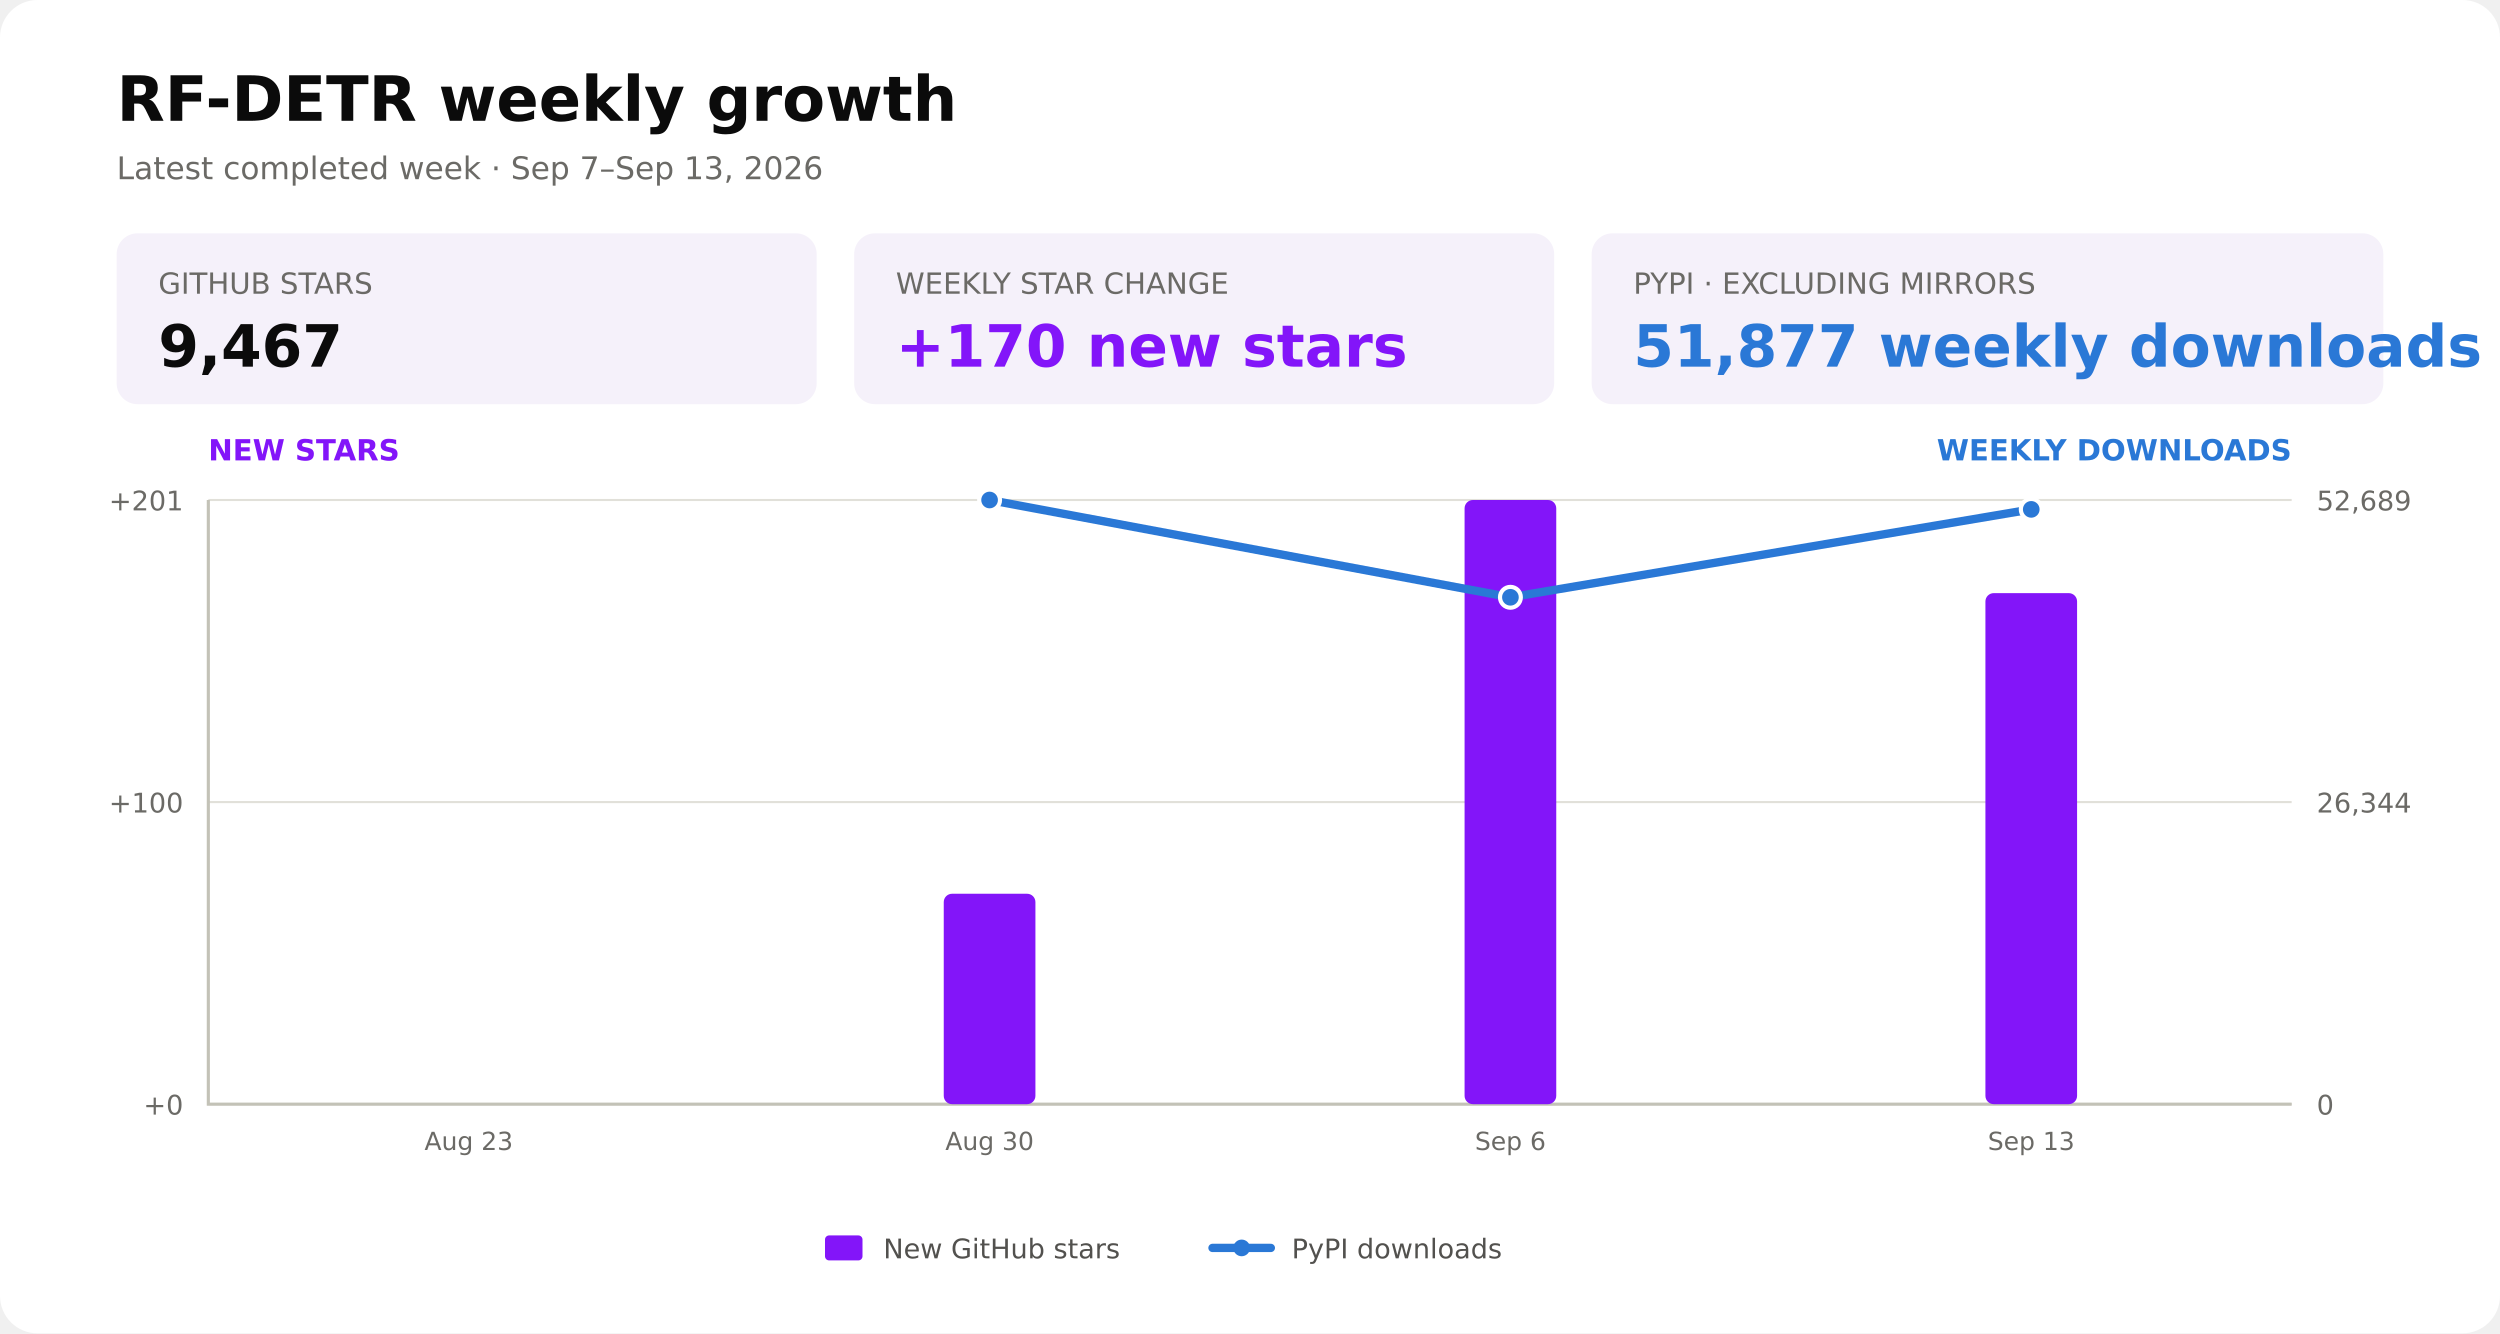
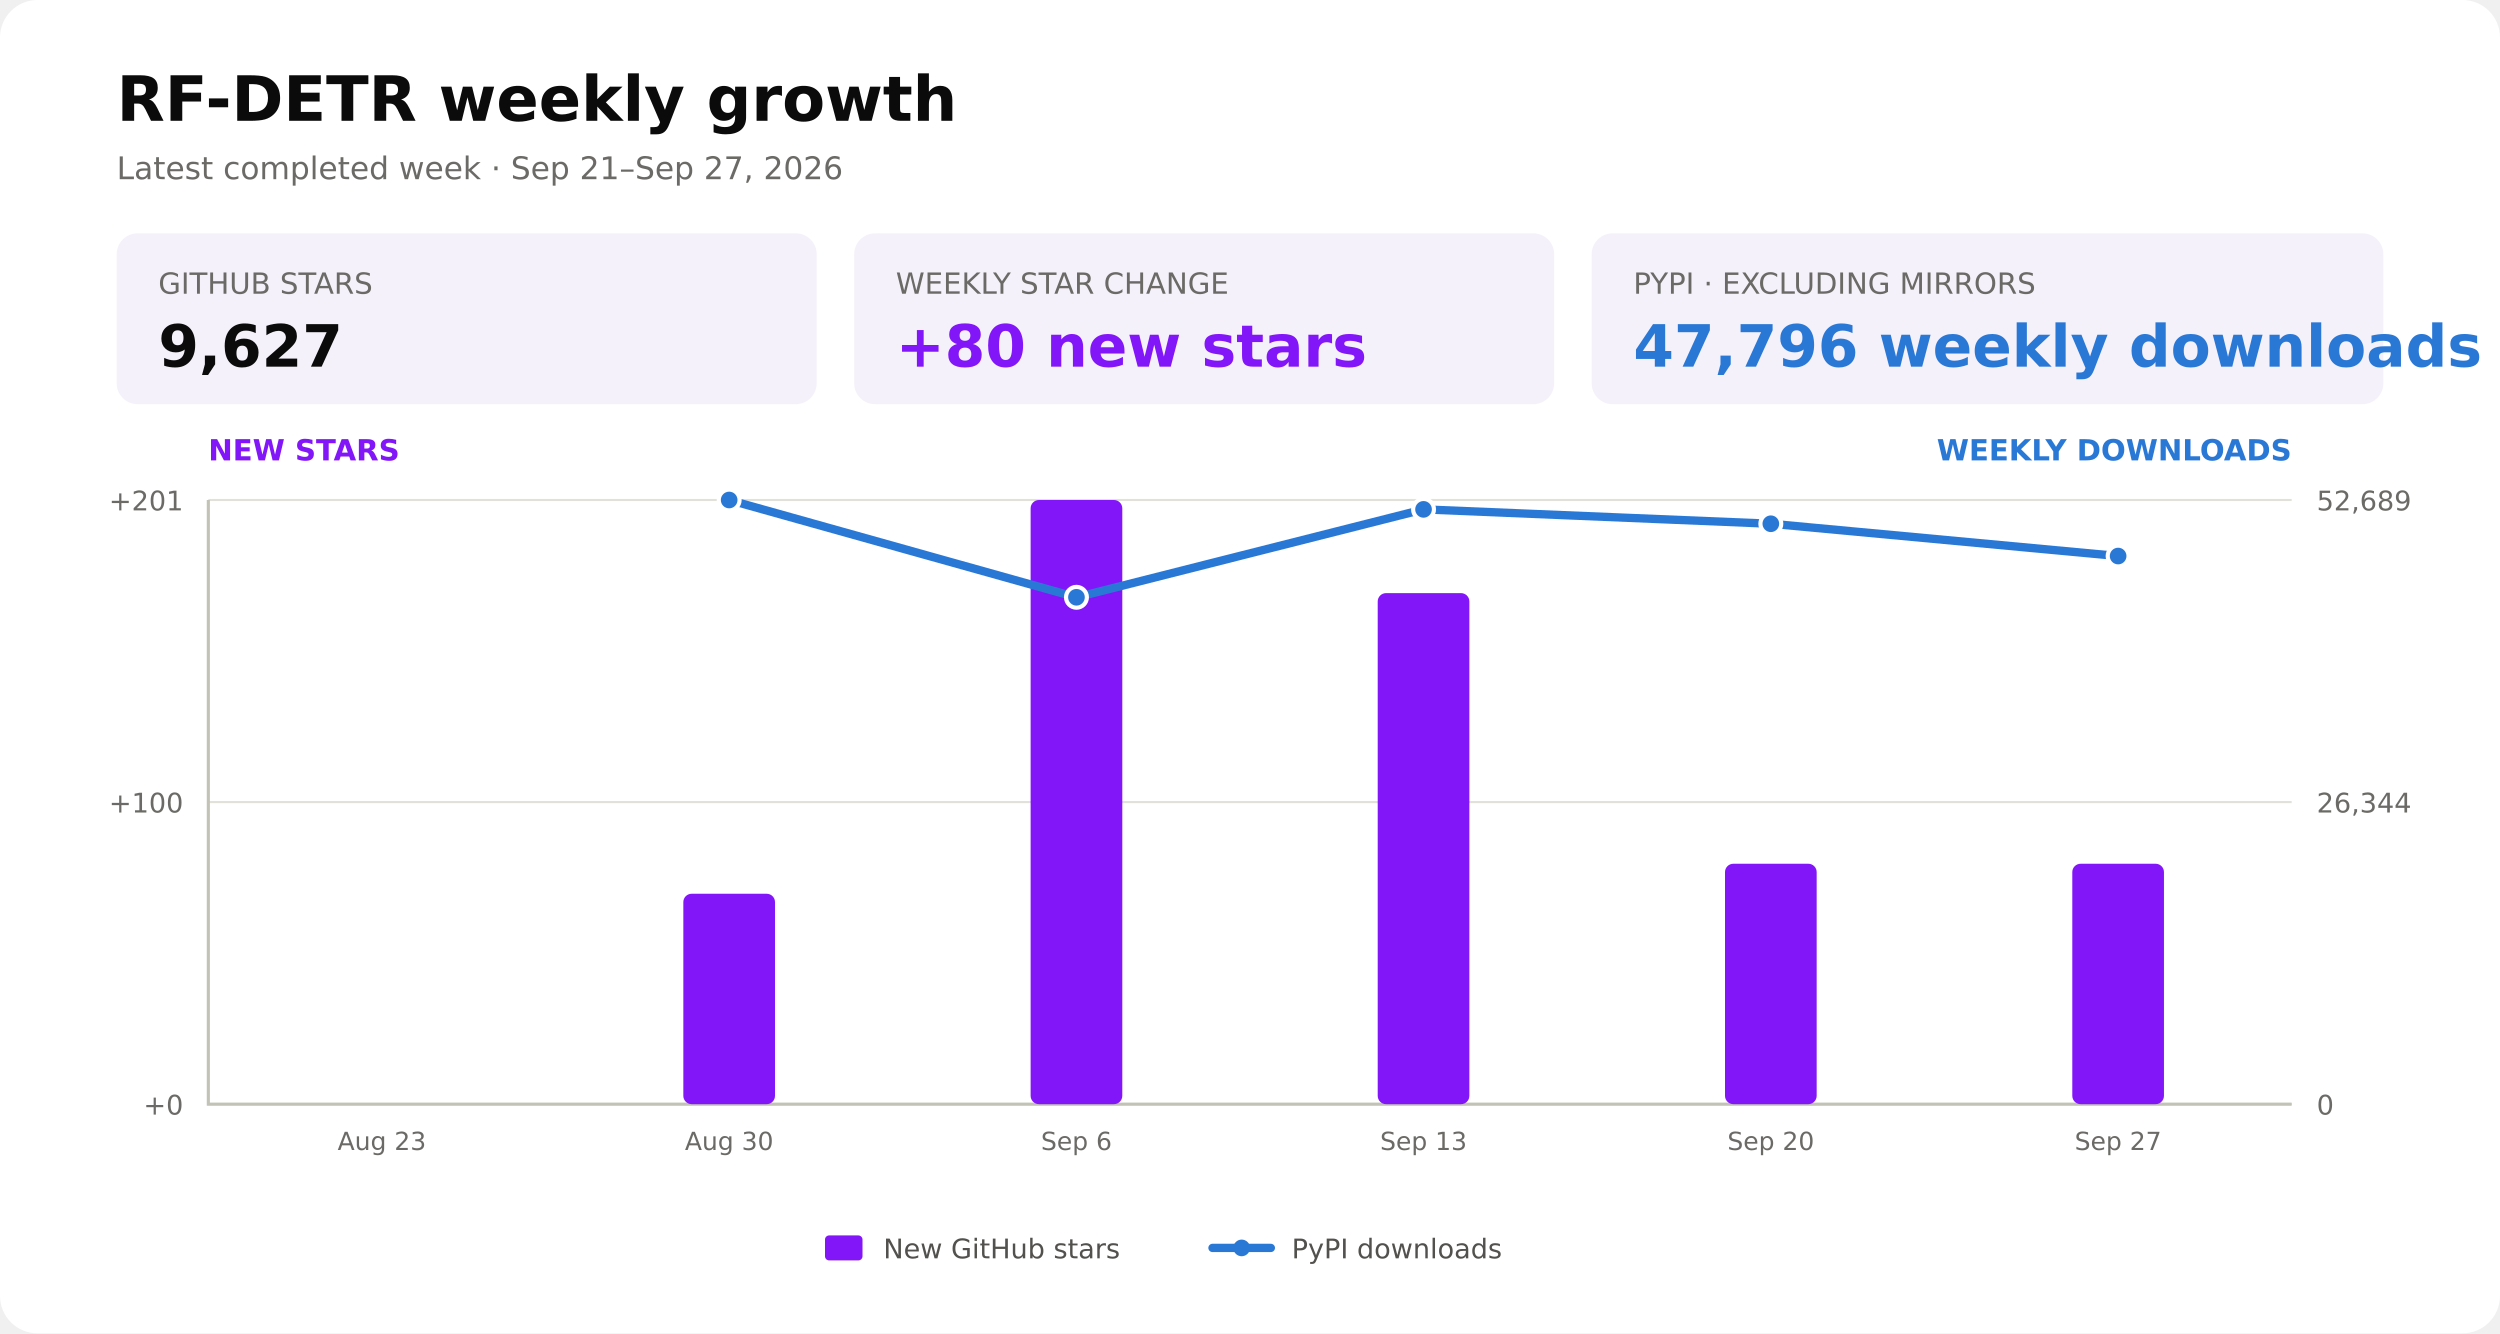
<svg xmlns="http://www.w3.org/2000/svg" width="1200" height="640" viewBox="0 0 1200 640" role="img" aria-labelledby="title description">
  <rect width="1200" height="640" rx="18" fill="#ffffff" />
  <text x="56" y="58" fill="#0b0b0b" font-family="DejaVu Sans, Arial, sans-serif" font-size="30" font-weight="700">RF-DETR weekly growth</text>
-   <text x="56" y="86" fill="#6b6a66" font-family="DejaVu Sans, Arial, sans-serif" font-size="15">Latest completed week · Sep 7–Sep 13, 2026</text>
+   <text x="56" y="86" fill="#6b6a66" font-family="DejaVu Sans, Arial, sans-serif" font-size="15">Latest completed week · Sep 21–Sep 27, 2026</text>
  <g font-family="DejaVu Sans, Arial, sans-serif">
    <rect x="56" y="112" width="336" height="82" rx="10" fill="#f5f1fa" />
    <text x="76" y="141" fill="#6b6a66" font-size="14">GITHUB STARS</text>
-     <text x="76" y="176" fill="#0b0b0b" font-size="28" font-weight="700">9,467</text>
+     <text x="76" y="176" fill="#0b0b0b" font-size="28" font-weight="700">9,627</text>
    <rect x="410" y="112" width="336" height="82" rx="10" fill="#f5f1fa" />
    <text x="430" y="141" fill="#6b6a66" font-size="14">WEEKLY STAR CHANGE</text>
-     <text x="430" y="176" fill="#8315f9" font-size="28" font-weight="700">+170 new stars</text>
+     <text x="430" y="176" fill="#8315f9" font-size="28" font-weight="700">+80 new stars</text>
    <rect x="764" y="112" width="380" height="82" rx="10" fill="#f5f1fa" />
    <text x="784" y="141" fill="#6b6a66" font-size="14">PYPI · EXCLUDING MIRRORS</text>
-     <text x="784" y="176" fill="#2a78d6" font-size="28" font-weight="700">51,877 weekly downloads</text>
+     <text x="784" y="176" fill="#2a78d6" font-size="28" font-weight="700">47,796 weekly downloads</text>
  </g>
  <g aria-hidden="true" fill="none" stroke="#e1e0d9" stroke-width="1">
    <path d="M100 530.0H1100" />
    <path d="M100 385.0H1100" />
    <path d="M100 240.0H1100" />
  </g>
  <path d="M100 240V530H1100" fill="none" stroke="#c3c2b7" stroke-width="1.5" />
  <g fill="#6b6a66" font-family="DejaVu Sans, Arial, sans-serif" font-size="13">
    <text x="88" y="535.0" text-anchor="end">+0</text>
    <text x="1112" y="535.0" text-anchor="start">0</text>
    <text x="88" y="390.0" text-anchor="end">+100</text>
    <text x="1112" y="390.0" text-anchor="start">26,344</text>
    <text x="88" y="245.0" text-anchor="end">+201</text>
    <text x="1112" y="245.0" text-anchor="start">52,689</text>
    <text x="100" y="221" fill="#8315f9" font-size="14" font-weight="700">NEW STARS</text>
    <text x="1100" y="221" fill="#2a78d6" font-size="14" font-weight="700" text-anchor="end">WEEKLY DOWNLOADS</text>
  </g>
  <g id="weekly-stars-bars">
-     <rect x="453.0" y="429.0" width="44.0" height="101.0" rx="4" fill="#8315f9" />
-     <rect x="703.0" y="240.0" width="44.0" height="290.0" rx="4" fill="#8315f9" />
-     <rect x="953.0" y="284.7" width="44.0" height="245.3" rx="4" fill="#8315f9" />
+     <rect x="328.0" y="429.0" width="44.0" height="101.0" rx="4" fill="#8315f9" />
+     <rect x="494.7" y="240.0" width="44.0" height="290.0" rx="4" fill="#8315f9" />
+     <rect x="661.3" y="284.7" width="44.0" height="245.3" rx="4" fill="#8315f9" />
+     <rect x="828.0" y="414.6" width="44.0" height="115.4" rx="4" fill="#8315f9" />
+     <rect x="994.7" y="414.6" width="44.0" height="115.4" rx="4" fill="#8315f9" />
  </g>
  <g id="weekly-downloads-line">
-     <polyline points="475.0,240.0 725.0,286.7 975.0,244.5" fill="none" stroke="#2a78d6" stroke-width="4" stroke-linecap="round" stroke-linejoin="round" />
-     <circle cx="475.0" cy="240.0" r="5" fill="#2a78d6" stroke="#ffffff" stroke-width="2" />
-     <circle cx="725.0" cy="286.7" r="5" fill="#2a78d6" stroke="#ffffff" stroke-width="2" />
-     <circle cx="975.0" cy="244.5" r="5" fill="#2a78d6" stroke="#ffffff" stroke-width="2" />
+     <polyline points="350.0,240.0 516.7,286.7 683.3,244.5 850.0,251.4 1016.7,266.9" fill="none" stroke="#2a78d6" stroke-width="4" stroke-linecap="round" stroke-linejoin="round" />
+     <circle cx="350.0" cy="240.0" r="5" fill="#2a78d6" stroke="#ffffff" stroke-width="2" />
+     <circle cx="516.7" cy="286.7" r="5" fill="#2a78d6" stroke="#ffffff" stroke-width="2" />
+     <circle cx="683.3" cy="244.5" r="5" fill="#2a78d6" stroke="#ffffff" stroke-width="2" />
+     <circle cx="850.0" cy="251.4" r="5" fill="#2a78d6" stroke="#ffffff" stroke-width="2" />
+     <circle cx="1016.7" cy="266.9" r="5" fill="#2a78d6" stroke="#ffffff" stroke-width="2" />
  </g>
  <g fill="#6b6a66" font-family="DejaVu Sans, Arial, sans-serif" font-size="12" text-anchor="middle">
-     <text x="225.0" y="552">Aug 23</text>
-     <text x="475.0" y="552">Aug 30</text>
-     <text x="725.0" y="552">Sep 6</text>
-     <text x="975.0" y="552">Sep 13</text>
+     <text x="183.3" y="552">Aug 23</text>
+     <text x="350.0" y="552">Aug 30</text>
+     <text x="516.7" y="552">Sep 6</text>
+     <text x="683.3" y="552">Sep 13</text>
+     <text x="850.0" y="552">Sep 20</text>
+     <text x="1016.7" y="552">Sep 27</text>
  </g>
  <g font-family="DejaVu Sans, Arial, sans-serif" font-size="13" fill="#52514e">
    <rect x="396" y="593" width="18" height="12" rx="2" fill="#8315f9" />
    <text x="424" y="604">New GitHub stars</text>
    <path d="M582 599H610" fill="none" stroke="#2a78d6" stroke-width="4" stroke-linecap="round" />
    <circle cx="596" cy="599" r="4" fill="#2a78d6" />
    <text x="620" y="604">PyPI downloads</text>
  </g>
</svg>
